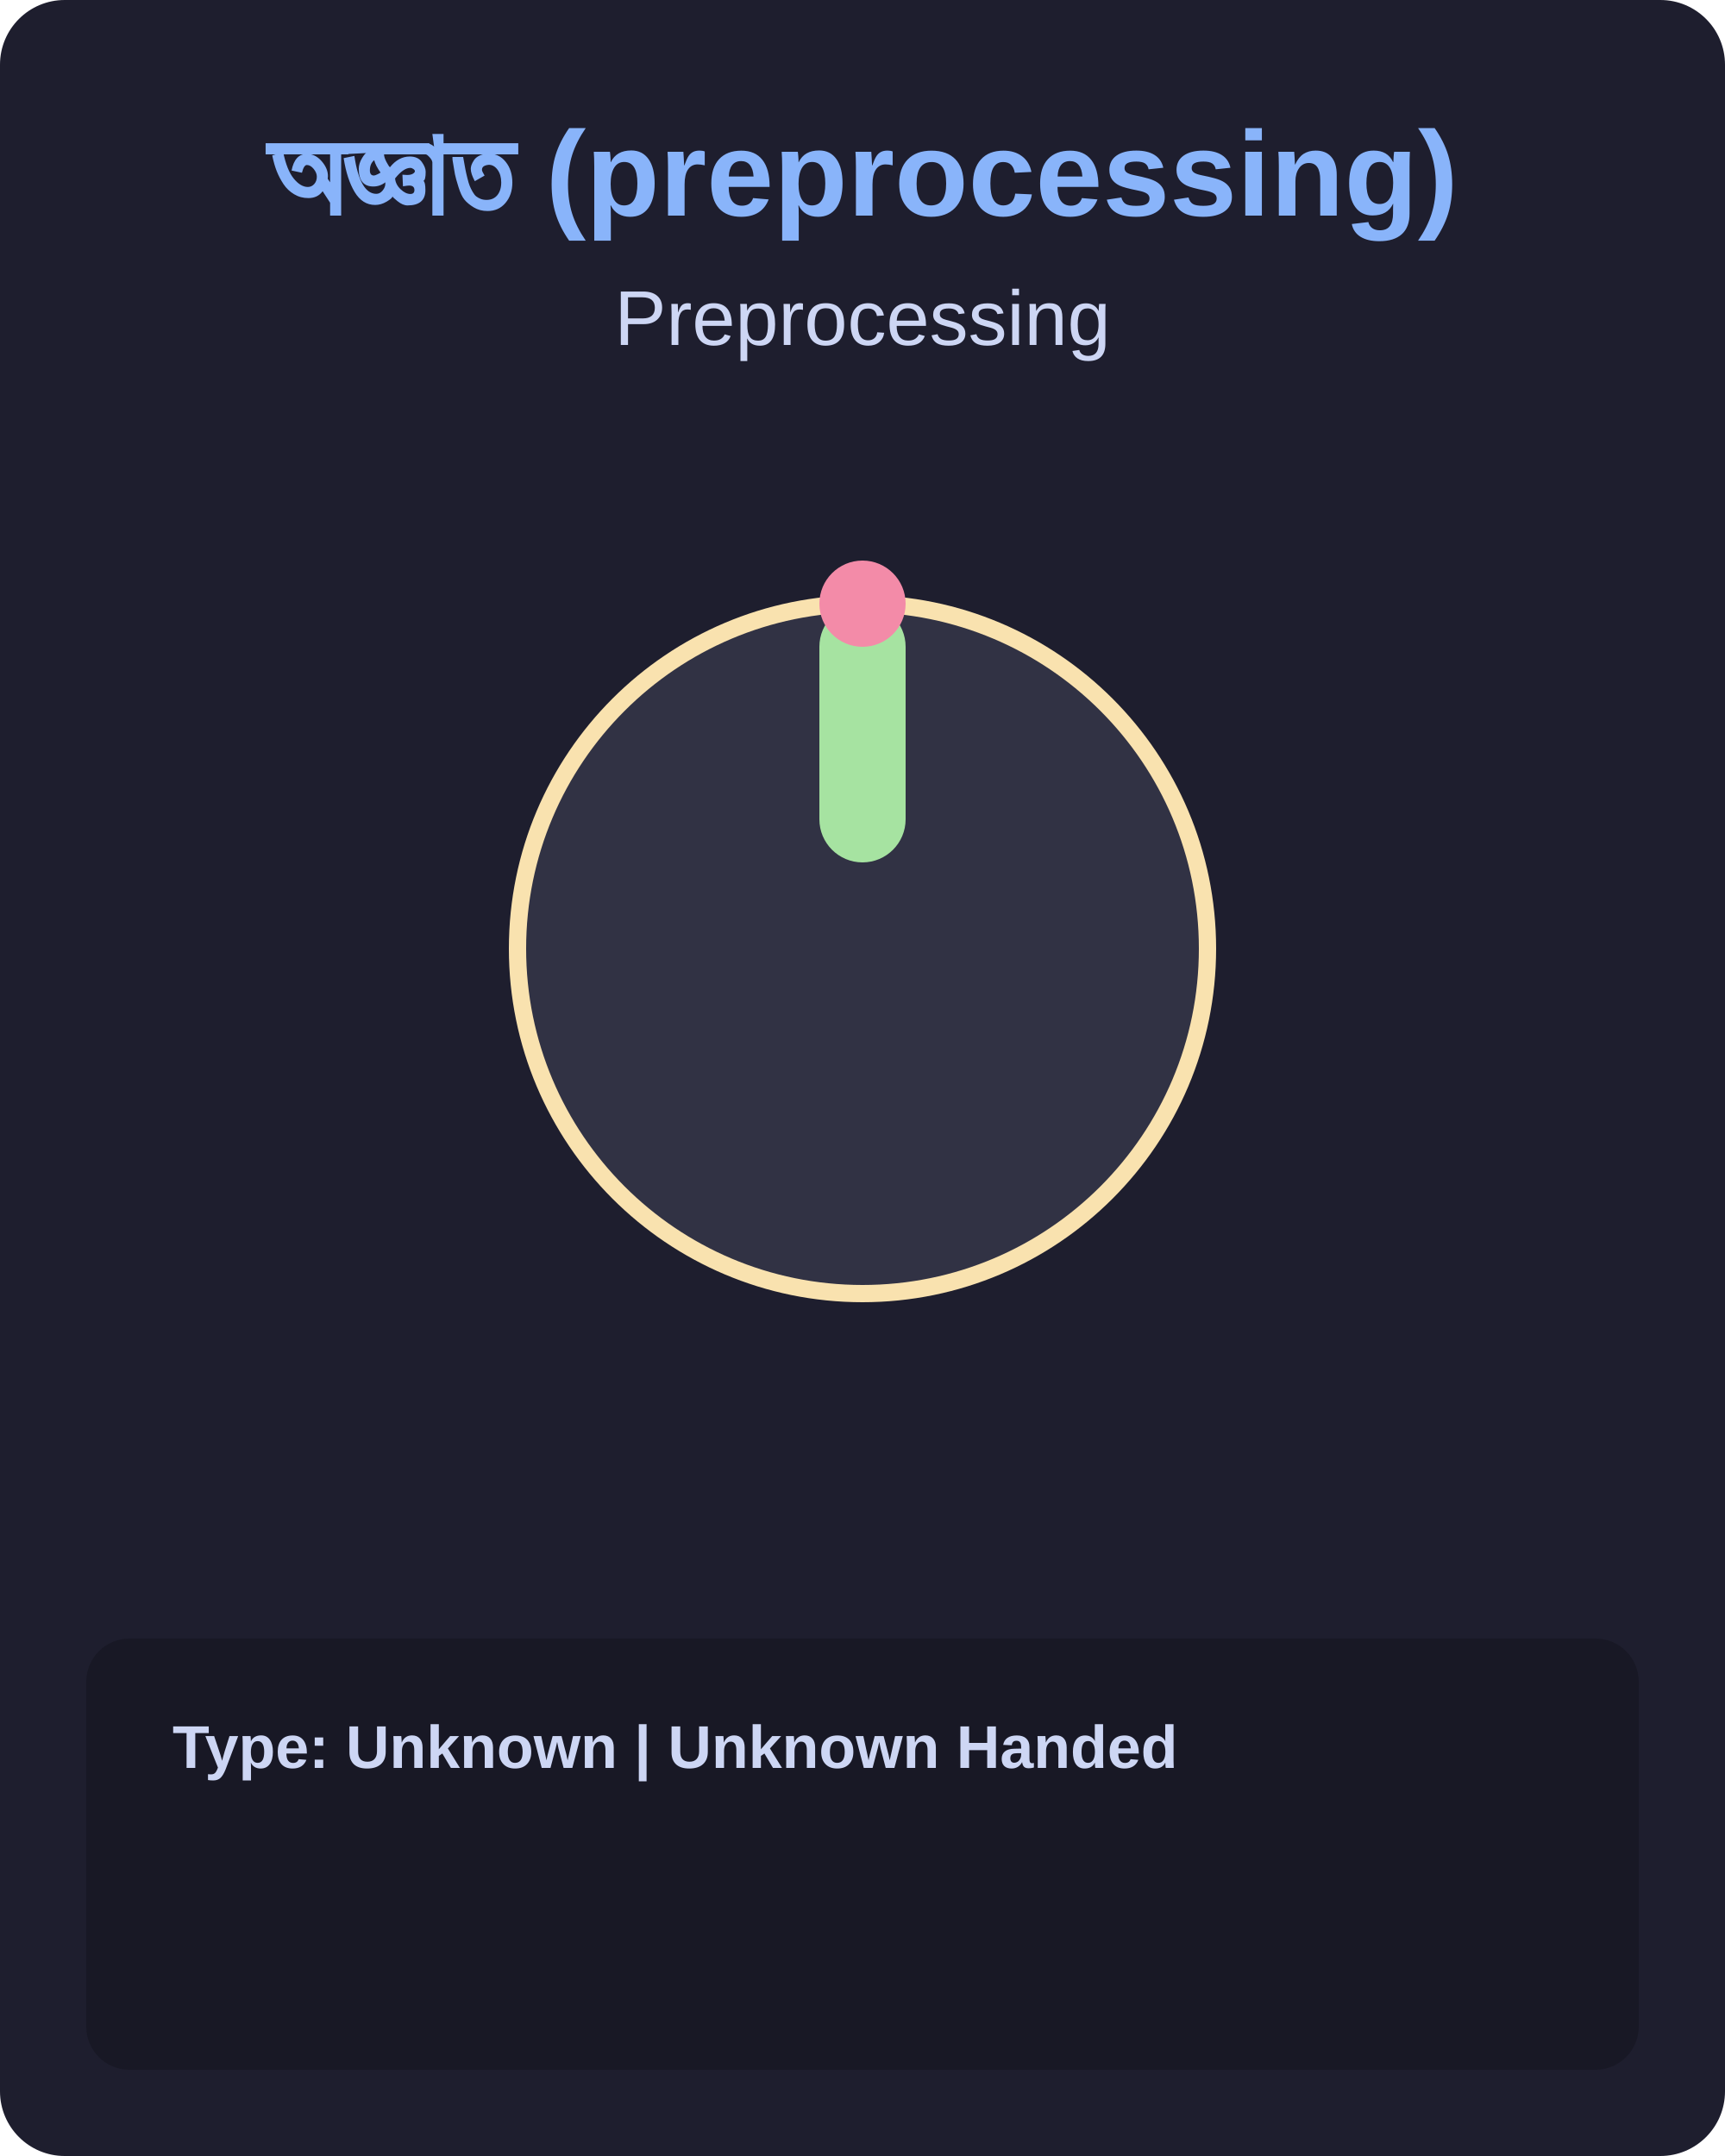
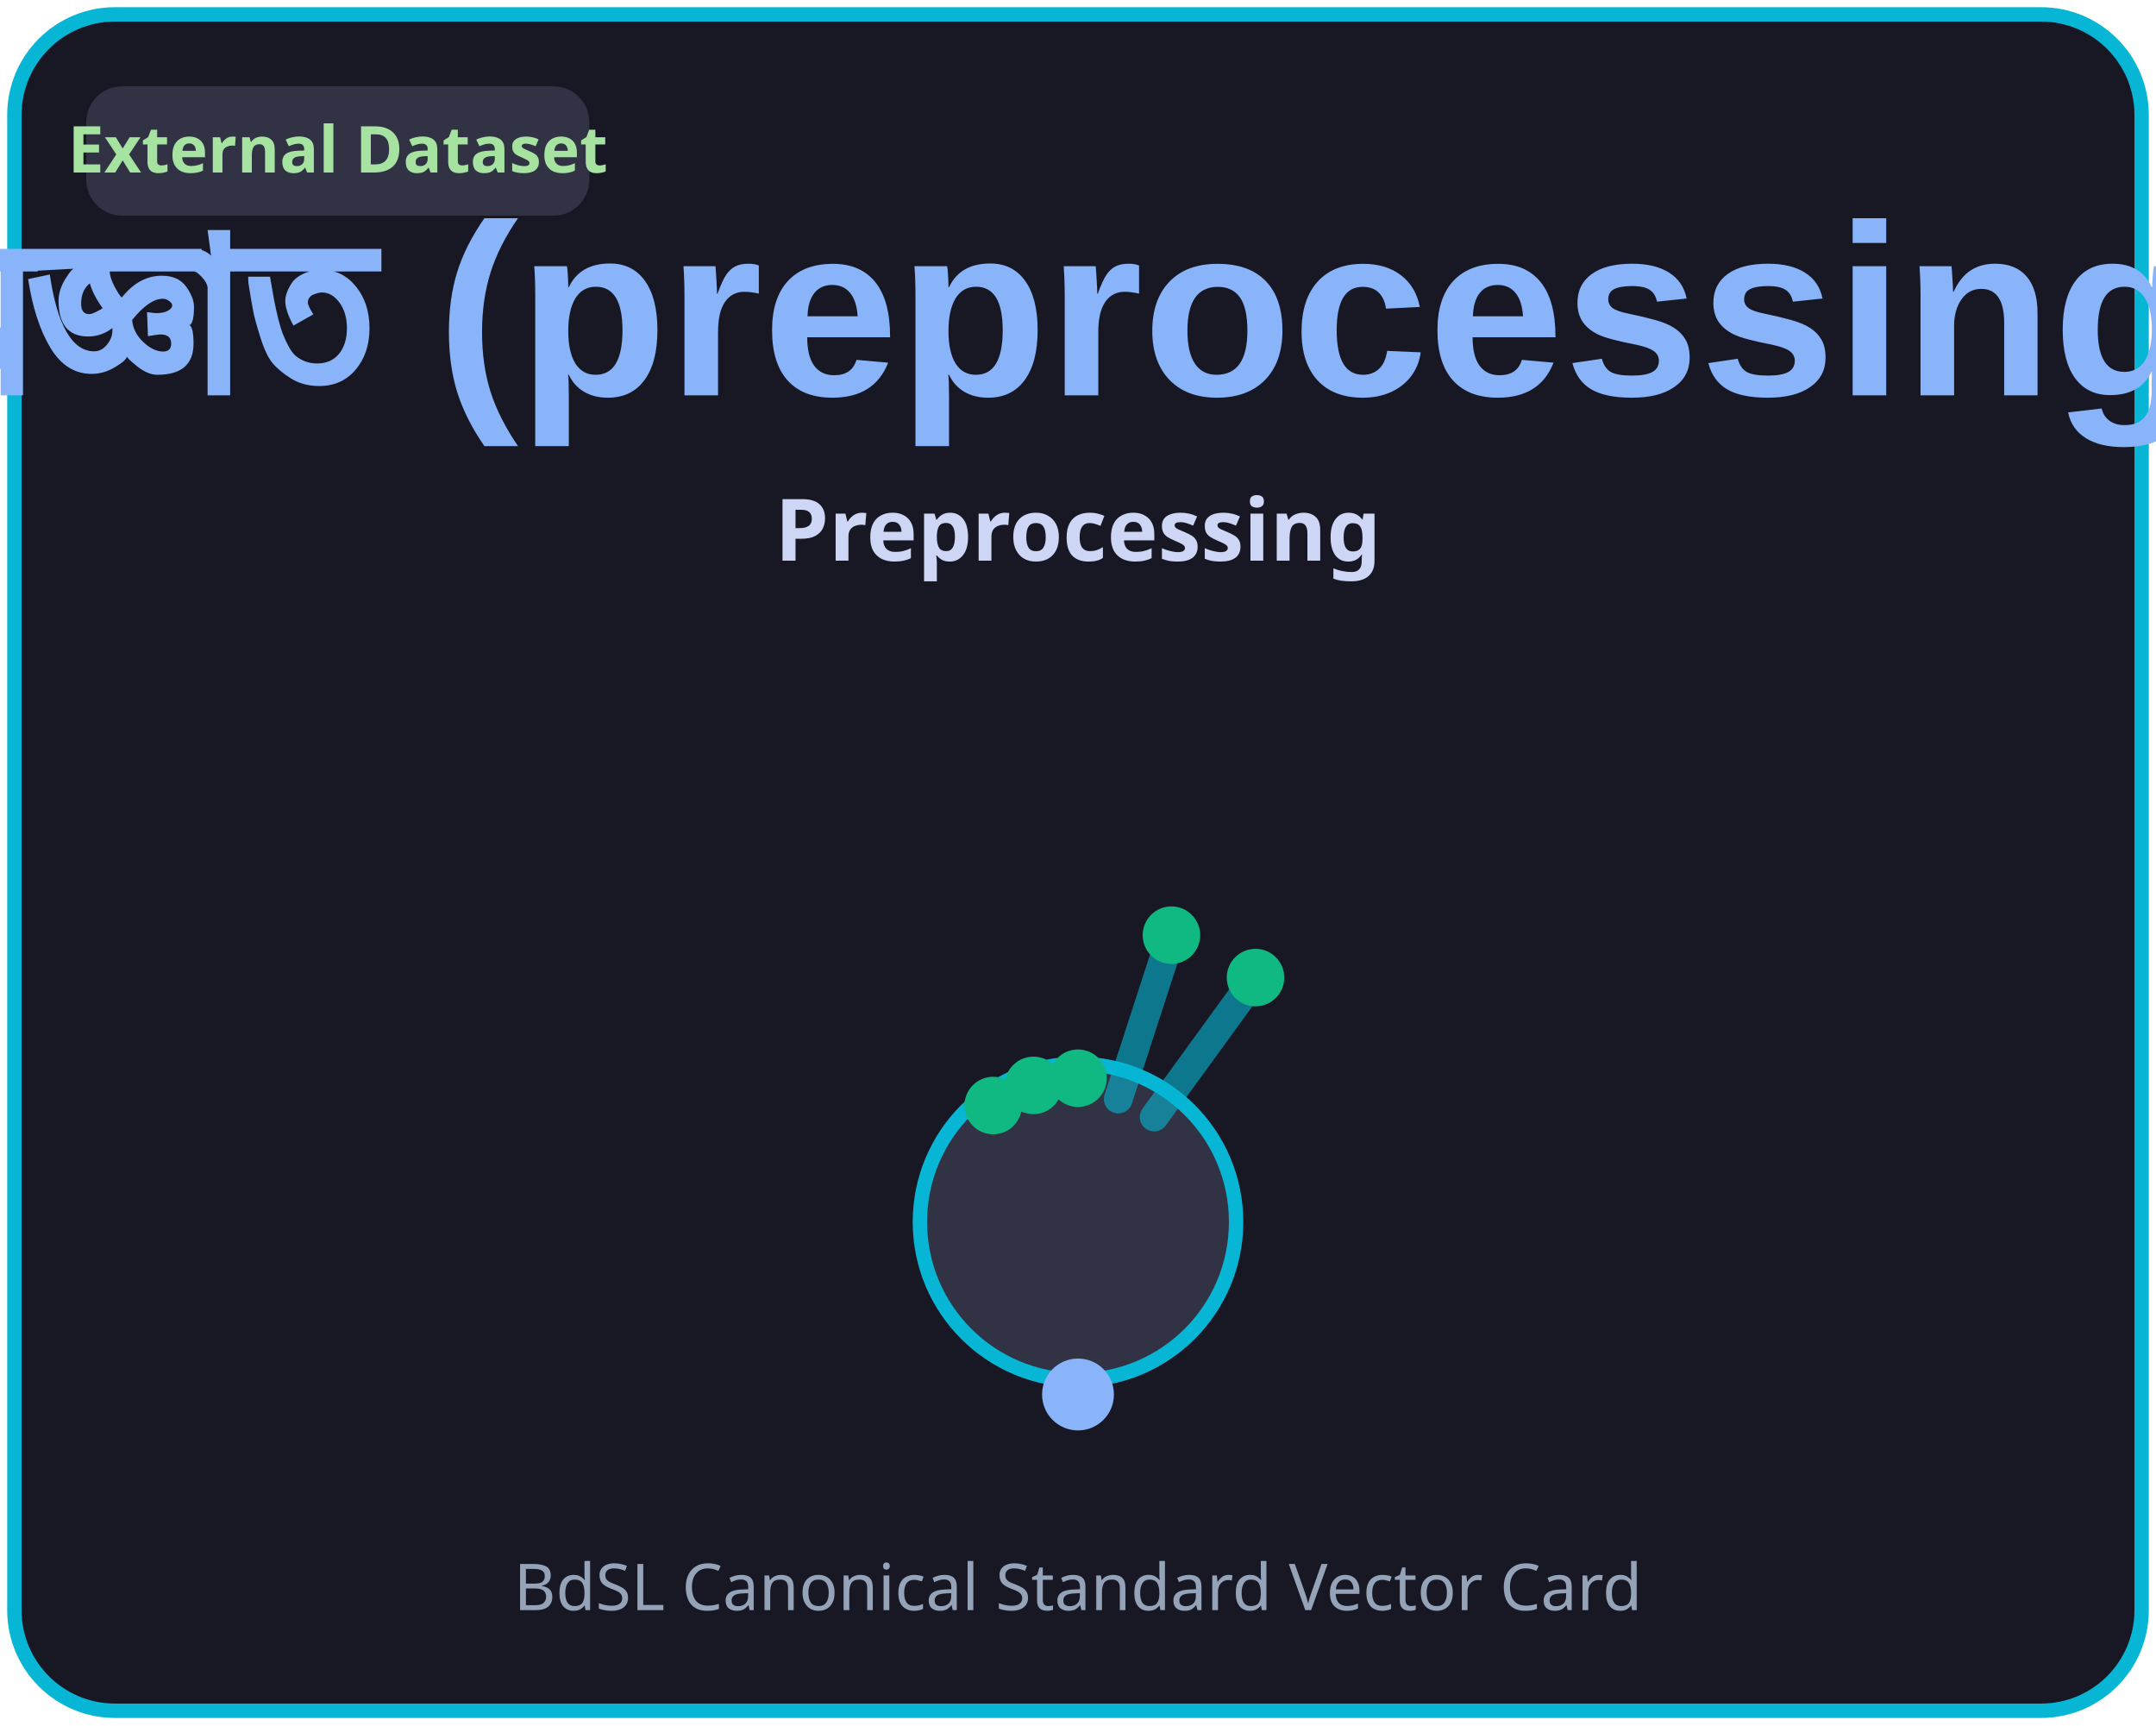
- <svg xmlns="http://www.w3.org/2000/svg" width="400" height="500">
-   <rect width="100%" height="100%" rx="15" fill="#1E1E2E" />
-   <text x="200" y="50" font-family="Arial, sans-serif" font-size="28" font-weight="bold" fill="#89B4FA" text-anchor="middle">অজ্ঞাত (preprocessing)</text>
-   <text x="200" y="80" font-family="Arial, sans-serif" font-size="18" fill="#CDD6F4" text-anchor="middle">Preprocessing</text>
-   <circle cx="200" cy="220" r="80" fill="#313244" stroke="#F9E2AF" stroke-width="4" />
-   <rect x="190" y="140" width="20" height="60" rx="10" fill="#A6E3A1" />
-   <circle cx="200" cy="140" r="10" fill="#F38BA8" />
-   <rect x="20" y="380" width="360" height="100" rx="10" fill="#181825" />
-   <text x="40" y="410" font-family="Arial, sans-serif" font-size="14" fill="#CDD6F4" font-weight="bold">Type: Unknown | Unknown Handed</text>
-   <text x="40" y="440" font-family="Arial, sans-serif" font-size="12" fill="#A6ADC8">
-         
-     </text>
-   <text x="40" y="460" font-family="Arial, sans-serif" font-size="12" fill="#A6ADC8">
-         
-     </text>
+ <svg xmlns="http://www.w3.org/2000/svg" viewBox="0 0 300 240" width="300" height="240">
+   <rect width="296" height="236" x="2" y="2" rx="14" fill="#181825" stroke="#06B6D4" stroke-width="2" />
+   <rect x="12" y="12" width="70" height="18" rx="5" fill="#313244" />
+   <text x="47" y="24" fill="#A6E3A1" font-family="Segoe UI, sans-serif" font-size="9" font-weight="bold" text-anchor="middle">External Dataset</text>
+   <text x="150" y="55" fill="#89B4FA" font-family="SolaimanLipi, Arial, sans-serif" font-size="34" font-weight="bold" text-anchor="middle">অজ্ঞাত (preprocessing)</text>
+   <text x="150" y="78" fill="#CDD6F4" font-family="Segoe UI, sans-serif" font-size="12" font-weight="bold" text-anchor="middle">Preprocessing</text>
+   <g transform="translate(0, 10)">
+     <circle cx="150" cy="160" r="22" fill="#313244" stroke="#06B6D4" stroke-width="2" />
+     <circle cx="150" cy="184" r="5" fill="#89B4FA" />
+     <line x1="139.4" y1="145.4" x2="138.2" y2="143.8" stroke="rgba(6, 182, 212, 0.6)" stroke-width="4" stroke-linecap="round" />
+     <circle cx="138.2" cy="143.8" r="4" fill="#10B981" />
+     <line x1="144.4" y1="142.9" x2="143.8" y2="141.0" stroke="rgba(6, 182, 212, 0.6)" stroke-width="4" stroke-linecap="round" />
+     <circle cx="143.8" cy="141.0" r="4" fill="#10B981" />
+     <line x1="150.0" y1="142.0" x2="150.0" y2="140.0" stroke="rgba(6, 182, 212, 0.6)" stroke-width="4" stroke-linecap="round" />
+     <circle cx="150.0" cy="140.0" r="4" fill="#10B981" />
+     <line x1="155.6" y1="142.9" x2="163.0" y2="120.1" stroke="rgba(6, 182, 212, 0.6)" stroke-width="4" stroke-linecap="round" />
+     <circle cx="163.0" cy="120.1" r="4" fill="#10B981" />
+     <line x1="160.6" y1="145.4" x2="174.7" y2="126.0" stroke="rgba(6, 182, 212, 0.6)" stroke-width="4" stroke-linecap="round" />
+     <circle cx="174.7" cy="126.0" r="4" fill="#10B981" />
+   </g>
+   <text x="150" y="224" fill="#94A3B8" font-family="Segoe UI, sans-serif" font-size="9" text-anchor="middle">BdSL Canonical Standard Vector Card</text>
</svg>
